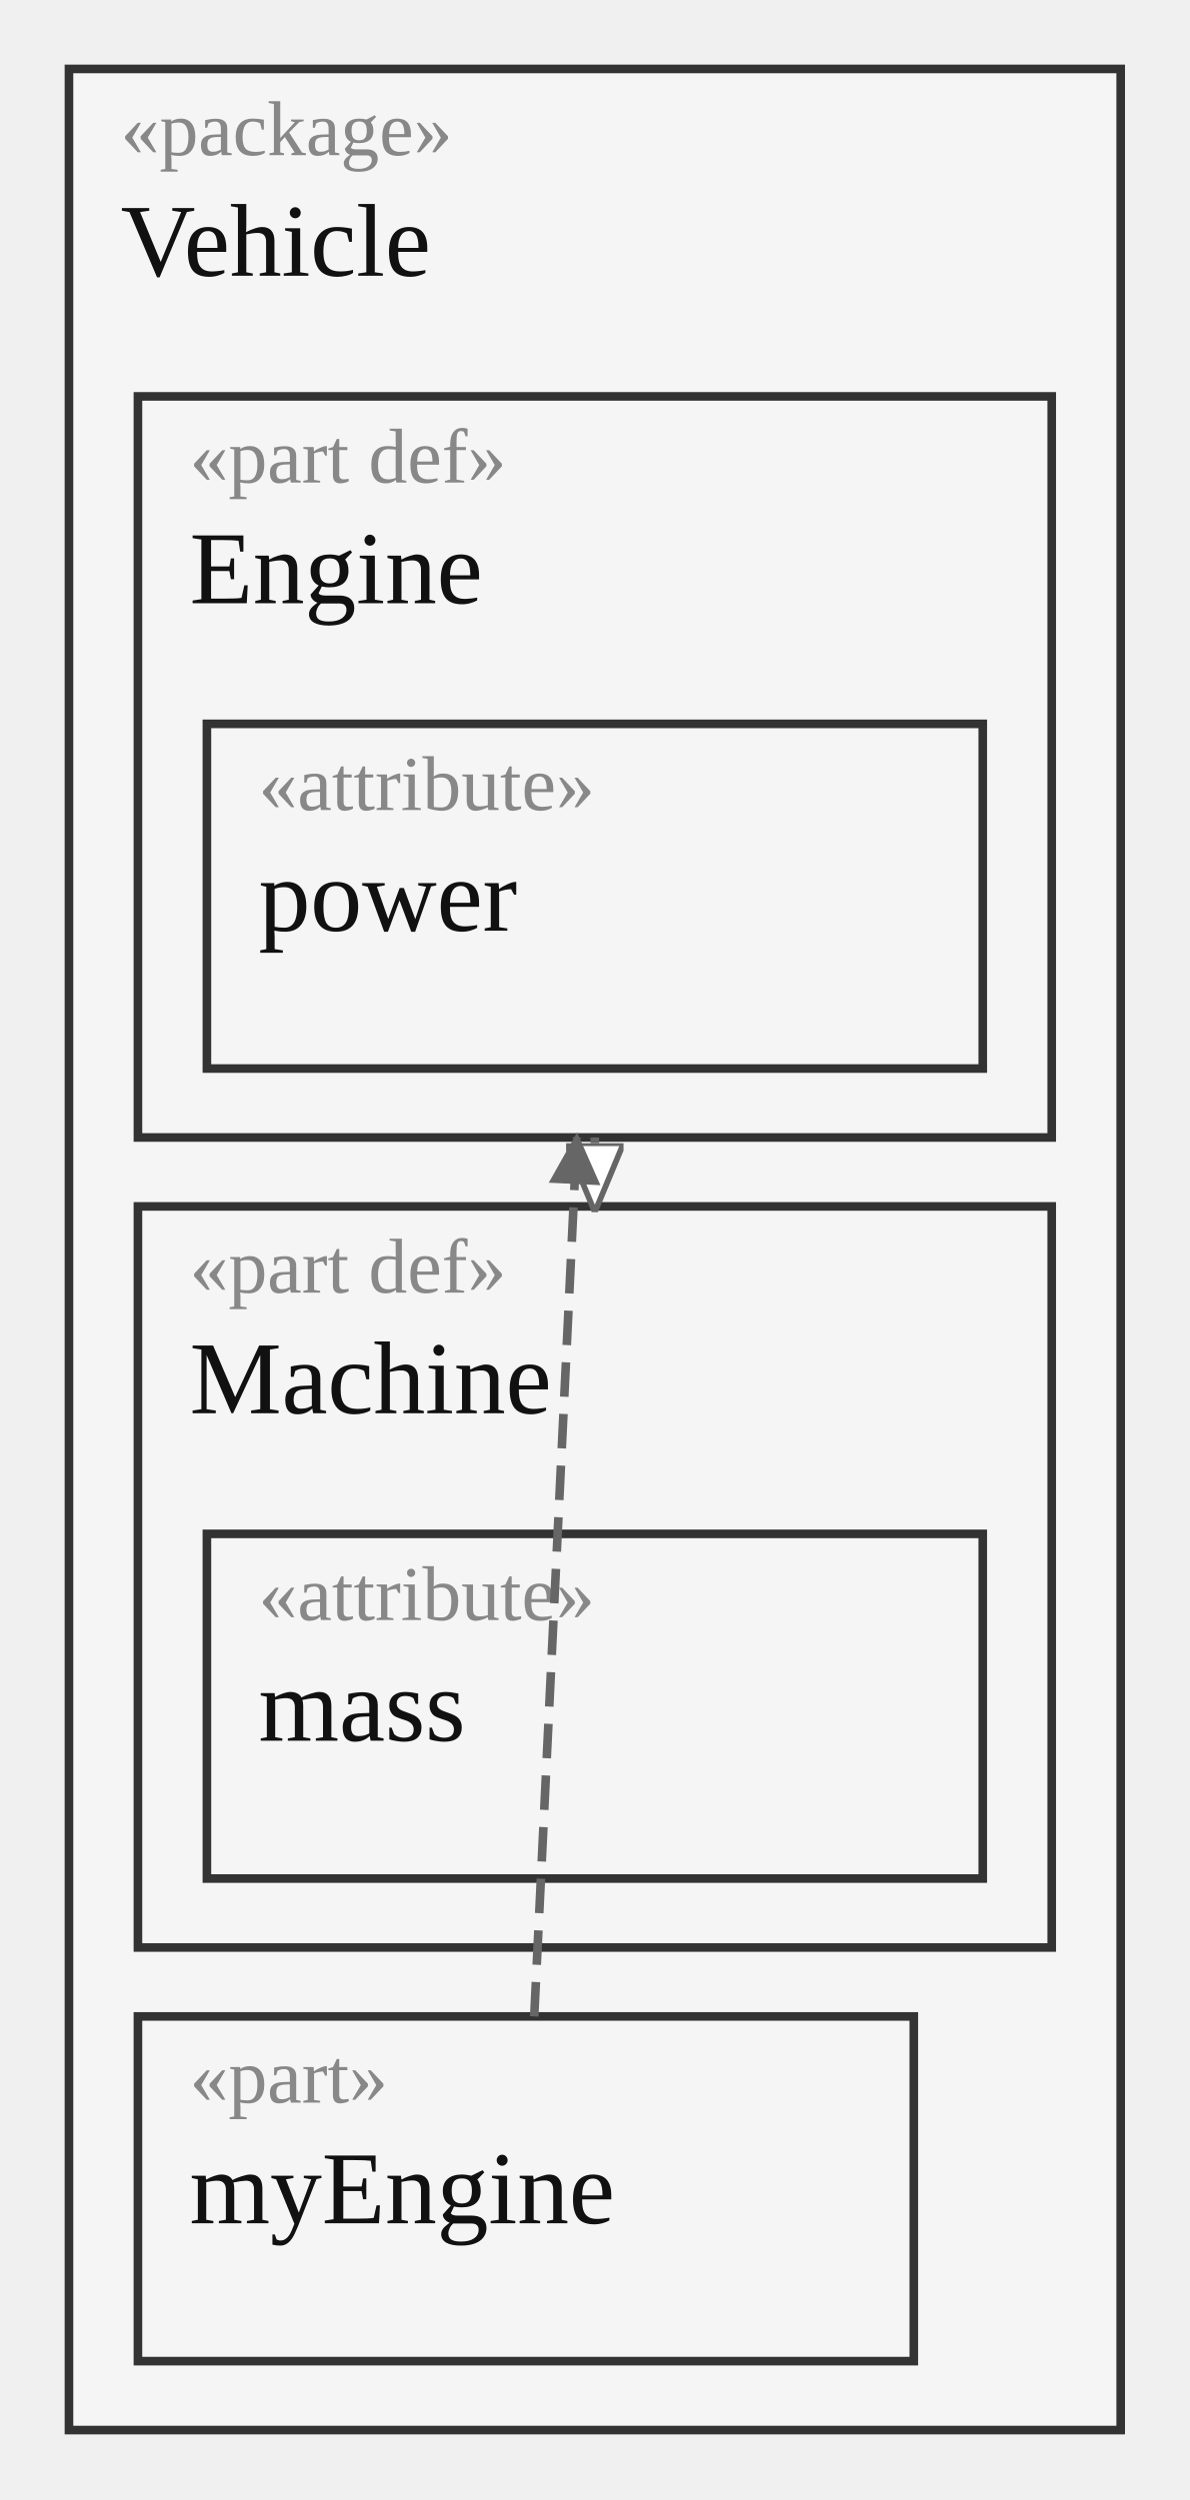
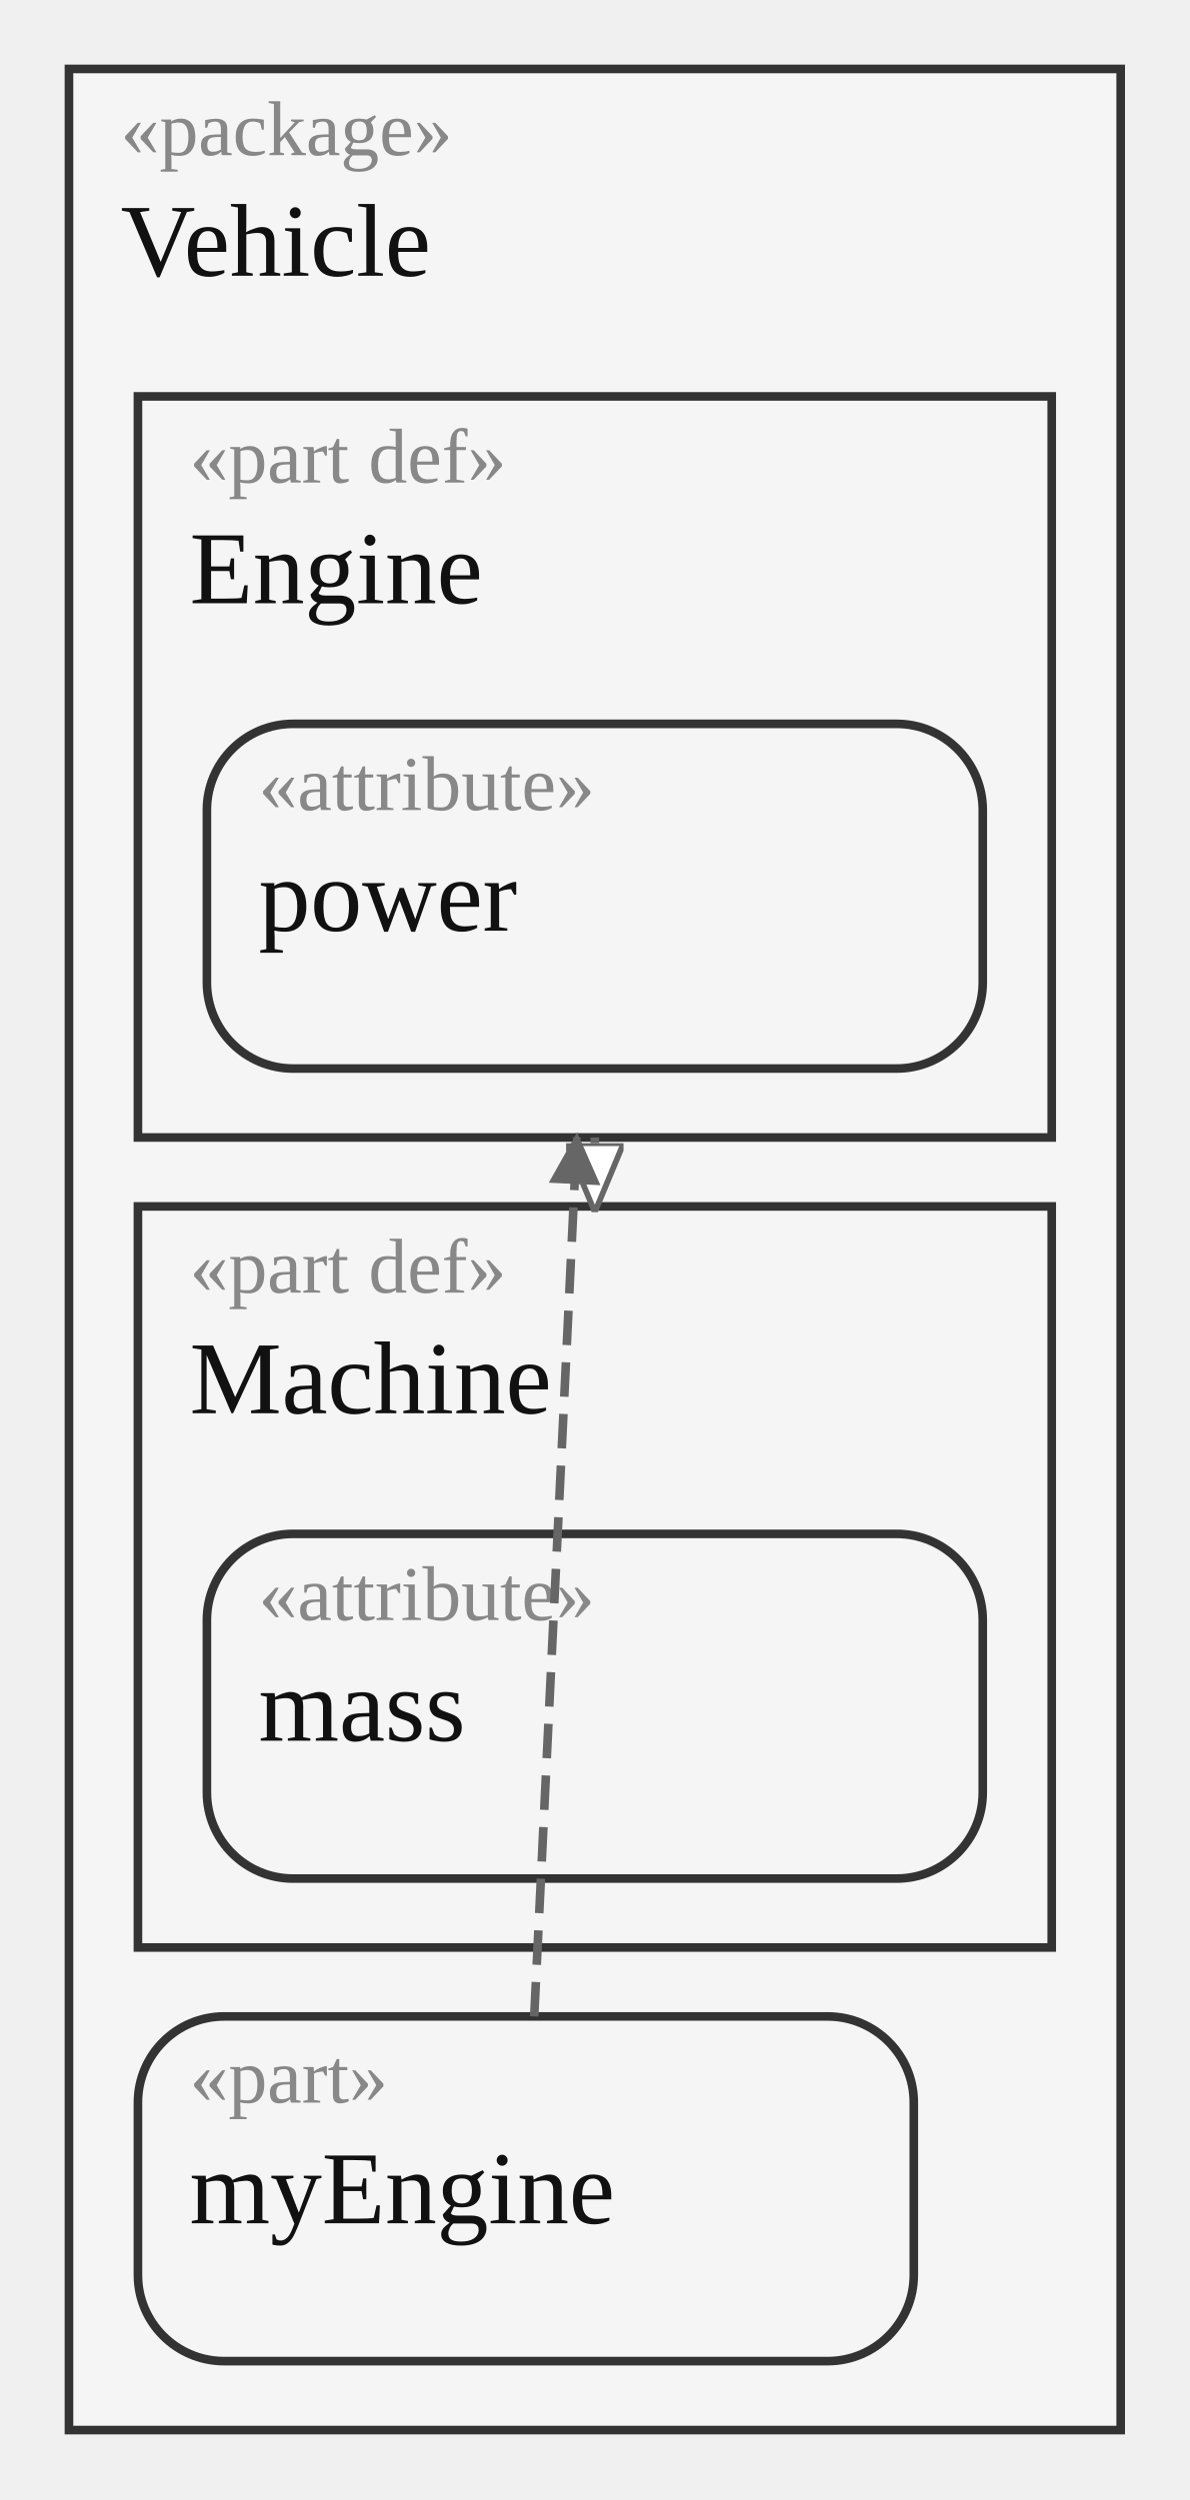
<svg xmlns="http://www.w3.org/2000/svg" width="138" height="290" viewBox="0 0 138 290">
  <defs>
    <marker id="sysml-arrow-filled" viewBox="0 0 10 10" refX="9" refY="5" markerWidth="6" markerHeight="6" orient="auto-start-reverse">
      <path d="M 0 0 L 10 5 L 0 10 z" fill="#666666" />
    </marker>
    <marker id="sysml-arrow-hollow" viewBox="0 0 12 10" refX="11" refY="5" markerWidth="8" markerHeight="7" orient="auto-start-reverse">
      <path d="M 0 0 L 12 5 L 0 10 z" fill="#ffffff" stroke="#666666" stroke-width="1" />
    </marker>
    <marker id="sysml-arrow-open" viewBox="0 0 10 10" refX="9" refY="5" markerWidth="7" markerHeight="7" orient="auto-start-reverse">
      <path d="M 0 0 L 10 5 L 0 10" fill="none" stroke="#666666" stroke-width="1.5" />
    </marker>
  </defs>
  <g class="sysml-node" data-element-id="$root" data-type="package" data-start-offset="0" data-end-offset="177" data-start-line="1" data-start-column="0" data-end-line="9" data-end-column="0">
    <rect x="8" y="8" width="122" height="274" fill="#f5f5f5" stroke="#333333" />
    <text x="14" y="18" fill="#111111" font-size="12">
      <tspan x="14" fill="#888888" font-size="9">«package»</tspan>
      <tspan x="14" dy="14">Vehicle</tspan>
    </text>
  </g>
  <g class="sysml-node" data-element-id="$root::Engine" data-type="part_def" data-start-offset="82" data-end-offset="147" data-start-line="5" data-start-column="4" data-end-line="7" data-end-column="4">
    <rect x="16" y="46" width="106" height="86" fill="#f5f5f5" stroke="#333333" />
    <text x="22" y="56" fill="#111111" font-size="12">
      <tspan x="22" fill="#888888" font-size="9">«part def»</tspan>
      <tspan x="22" dy="14">Engine</tspan>
    </text>
  </g>
  <g class="sysml-node" data-element-id="$root::Engine::power" data-type="attribute_usage" data-start-offset="119" data-end-offset="141" data-start-line="6" data-start-column="8" data-end-line="6" data-end-column="30">
-     <rect x="24" y="84" width="90" height="40" fill="#f5f5f5" stroke="#333333" />
+     <rect x="24" y="84" width="90" height="40" fill="#f5f5f5" stroke="#333333" rx="10" ry="10" />
    <text x="30" y="94" fill="#111111" font-size="12">
      <tspan x="30" fill="#888888" font-size="9">«attribute»</tspan>
      <tspan x="30" dy="14">power</tspan>
    </text>
  </g>
  <g class="sysml-node" data-element-id="$root::Machine" data-type="part_def" data-start-offset="22" data-end-offset="76" data-start-line="2" data-start-column="4" data-end-line="4" data-end-column="4">
    <rect x="16" y="140" width="106" height="86" fill="#f5f5f5" stroke="#333333" />
    <text x="22" y="150" fill="#111111" font-size="12">
      <tspan x="22" fill="#888888" font-size="9">«part def»</tspan>
      <tspan x="22" dy="14">Machine</tspan>
    </text>
  </g>
  <g class="sysml-node" data-element-id="$root::Machine::mass" data-type="attribute_usage" data-start-offset="49" data-end-offset="70" data-start-line="3" data-start-column="8" data-end-line="3" data-end-column="29">
-     <rect x="24" y="178" width="90" height="40" fill="#f5f5f5" stroke="#333333" />
+     <rect x="24" y="178" width="90" height="40" fill="#f5f5f5" stroke="#333333" rx="10" ry="10" />
    <text x="30" y="188" fill="#111111" font-size="12">
      <tspan x="30" fill="#888888" font-size="9">«attribute»</tspan>
      <tspan x="30" dy="14">mass</tspan>
    </text>
  </g>
  <g class="sysml-node" data-element-id="$root::myEngine" data-type="part_instance" data-start-offset="153" data-end-offset="175" data-start-line="8" data-start-column="4" data-end-line="8" data-end-column="26">
-     <rect x="16" y="234" width="90" height="40" fill="#f5f5f5" stroke="#333333" />
+     <rect x="16" y="234" width="90" height="40" fill="#f5f5f5" stroke="#333333" rx="10" ry="10" />
    <text x="22" y="244" fill="#111111" font-size="12">
      <tspan x="22" fill="#888888" font-size="9">«part»</tspan>
      <tspan x="22" dy="14">myEngine</tspan>
    </text>
  </g>
  <line class="sysml-edge" data-edge-id="$root::Engine-&gt;subsetting-&gt;$root::Machine#1" data-kind="subsetting" x1="69.0" y1="132.0" x2="69.0" y2="140.0" stroke="#666666" stroke-width="1" marker-end="url(#sysml-arrow-hollow)" />
  <line class="sysml-edge" data-edge-id="$root::myEngine-&gt;feature_typing-&gt;$root::Engine#3" data-kind="feature_typing" x1="61.97" y1="234.0" x2="66.915" y2="132.0" stroke="#666666" stroke-width="1" stroke-dasharray="4 2" marker-end="url(#sysml-arrow-filled)" />
</svg>
